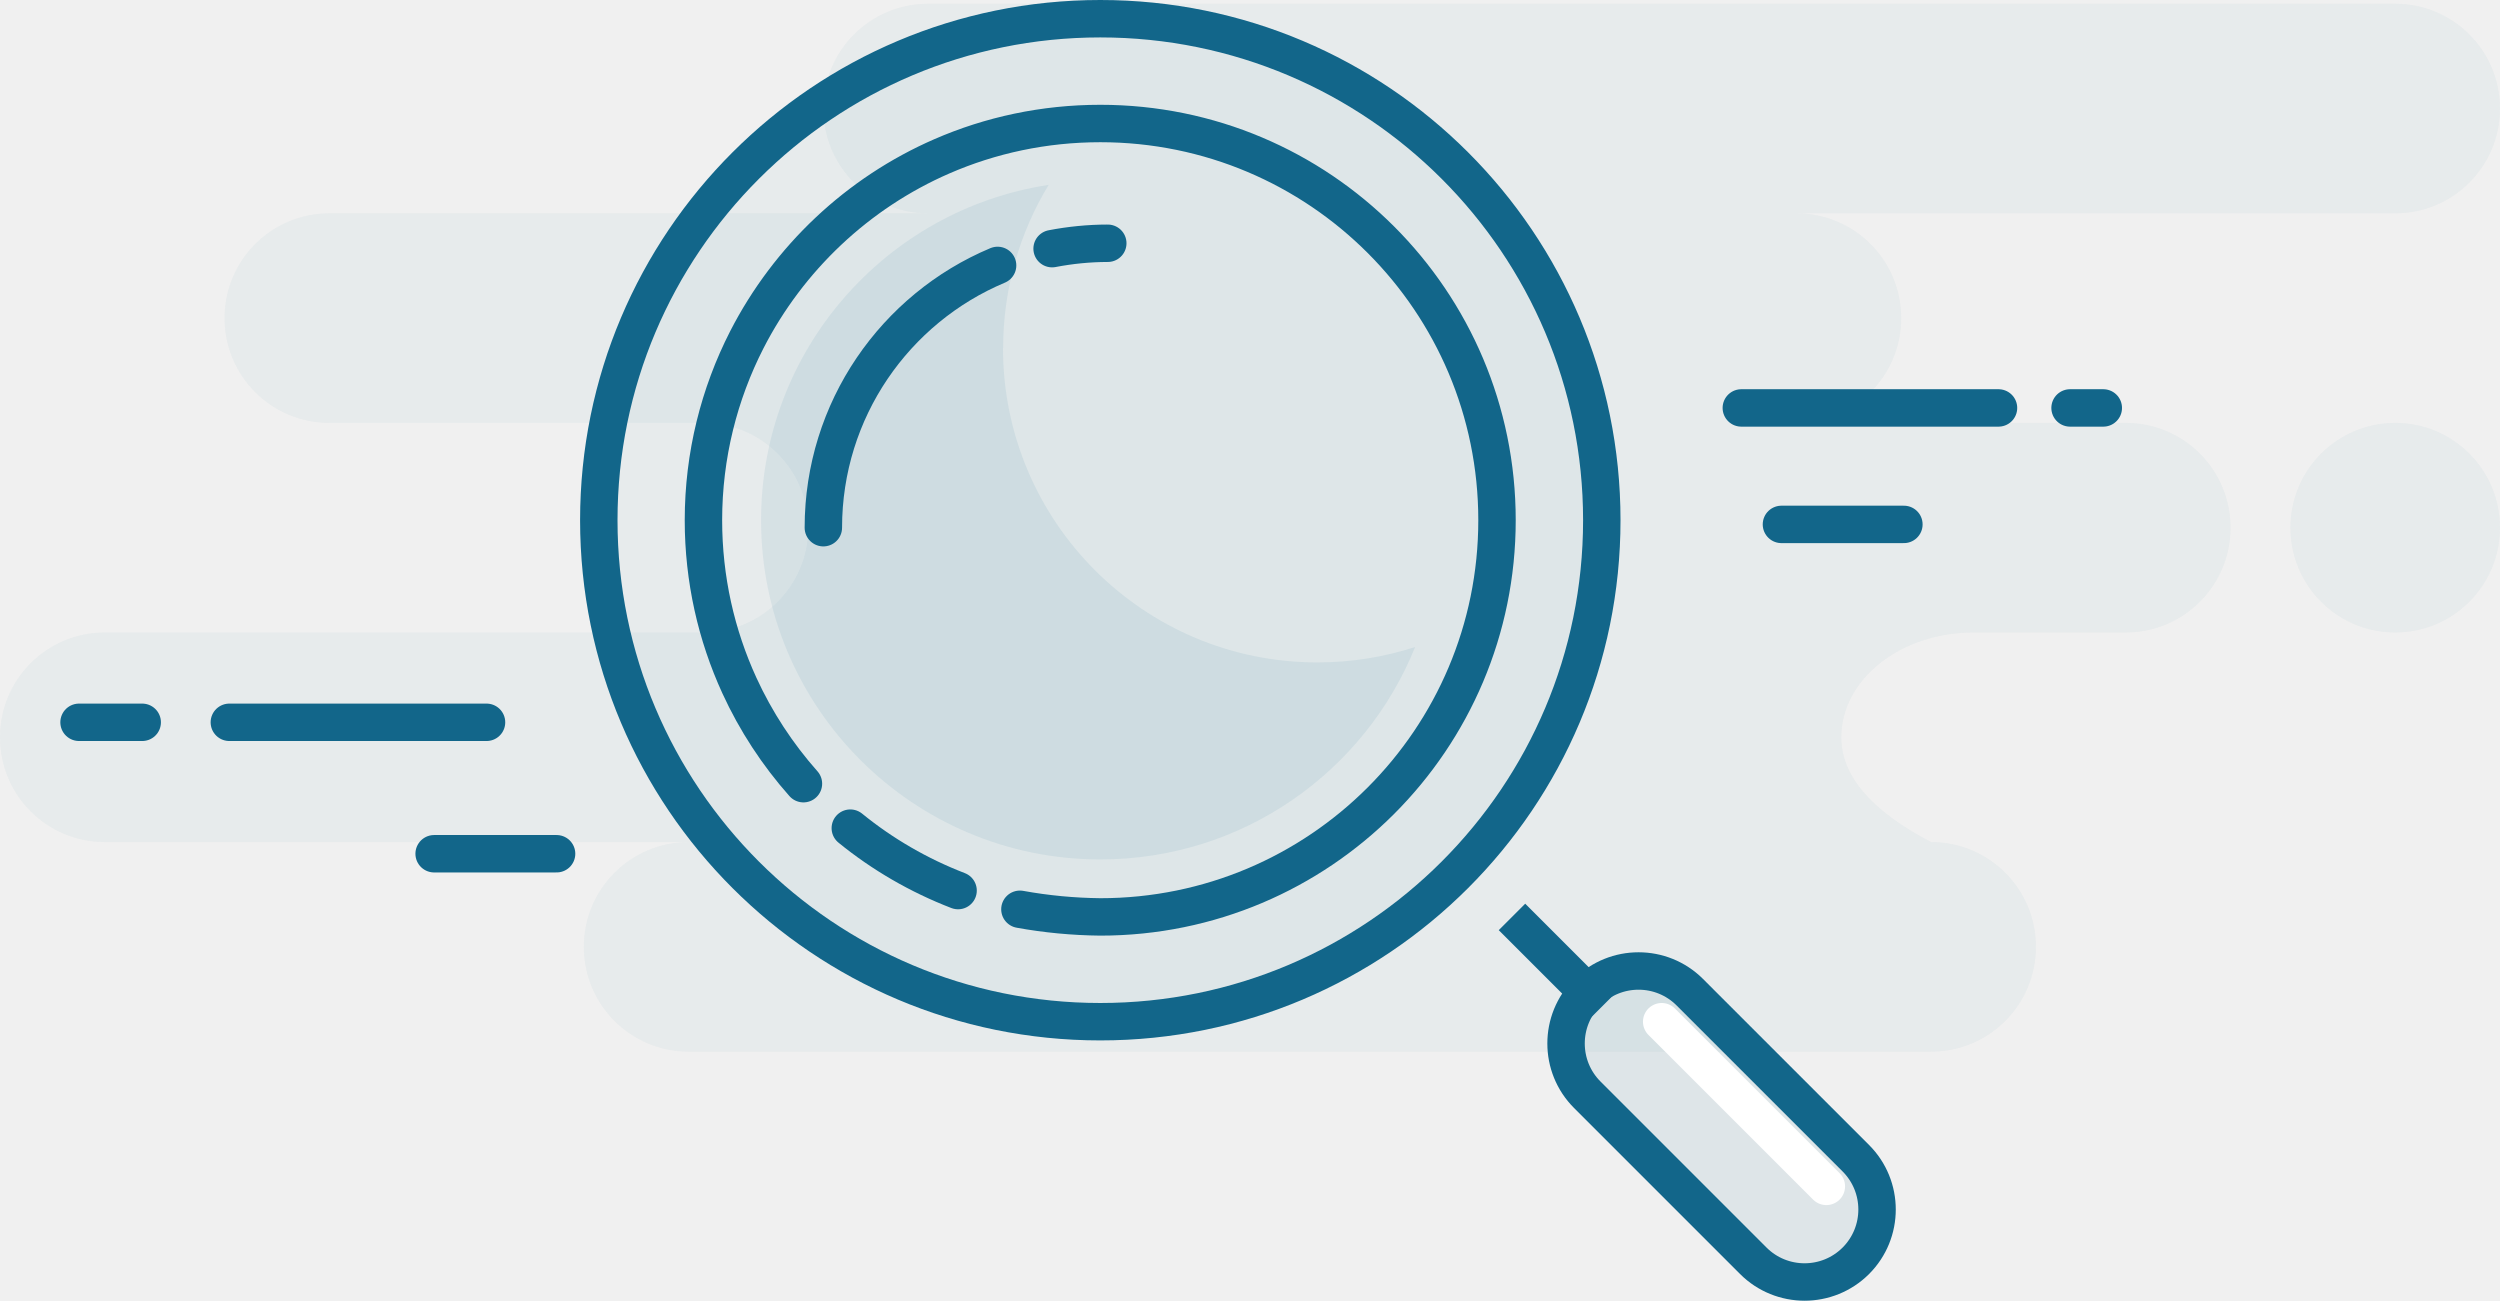
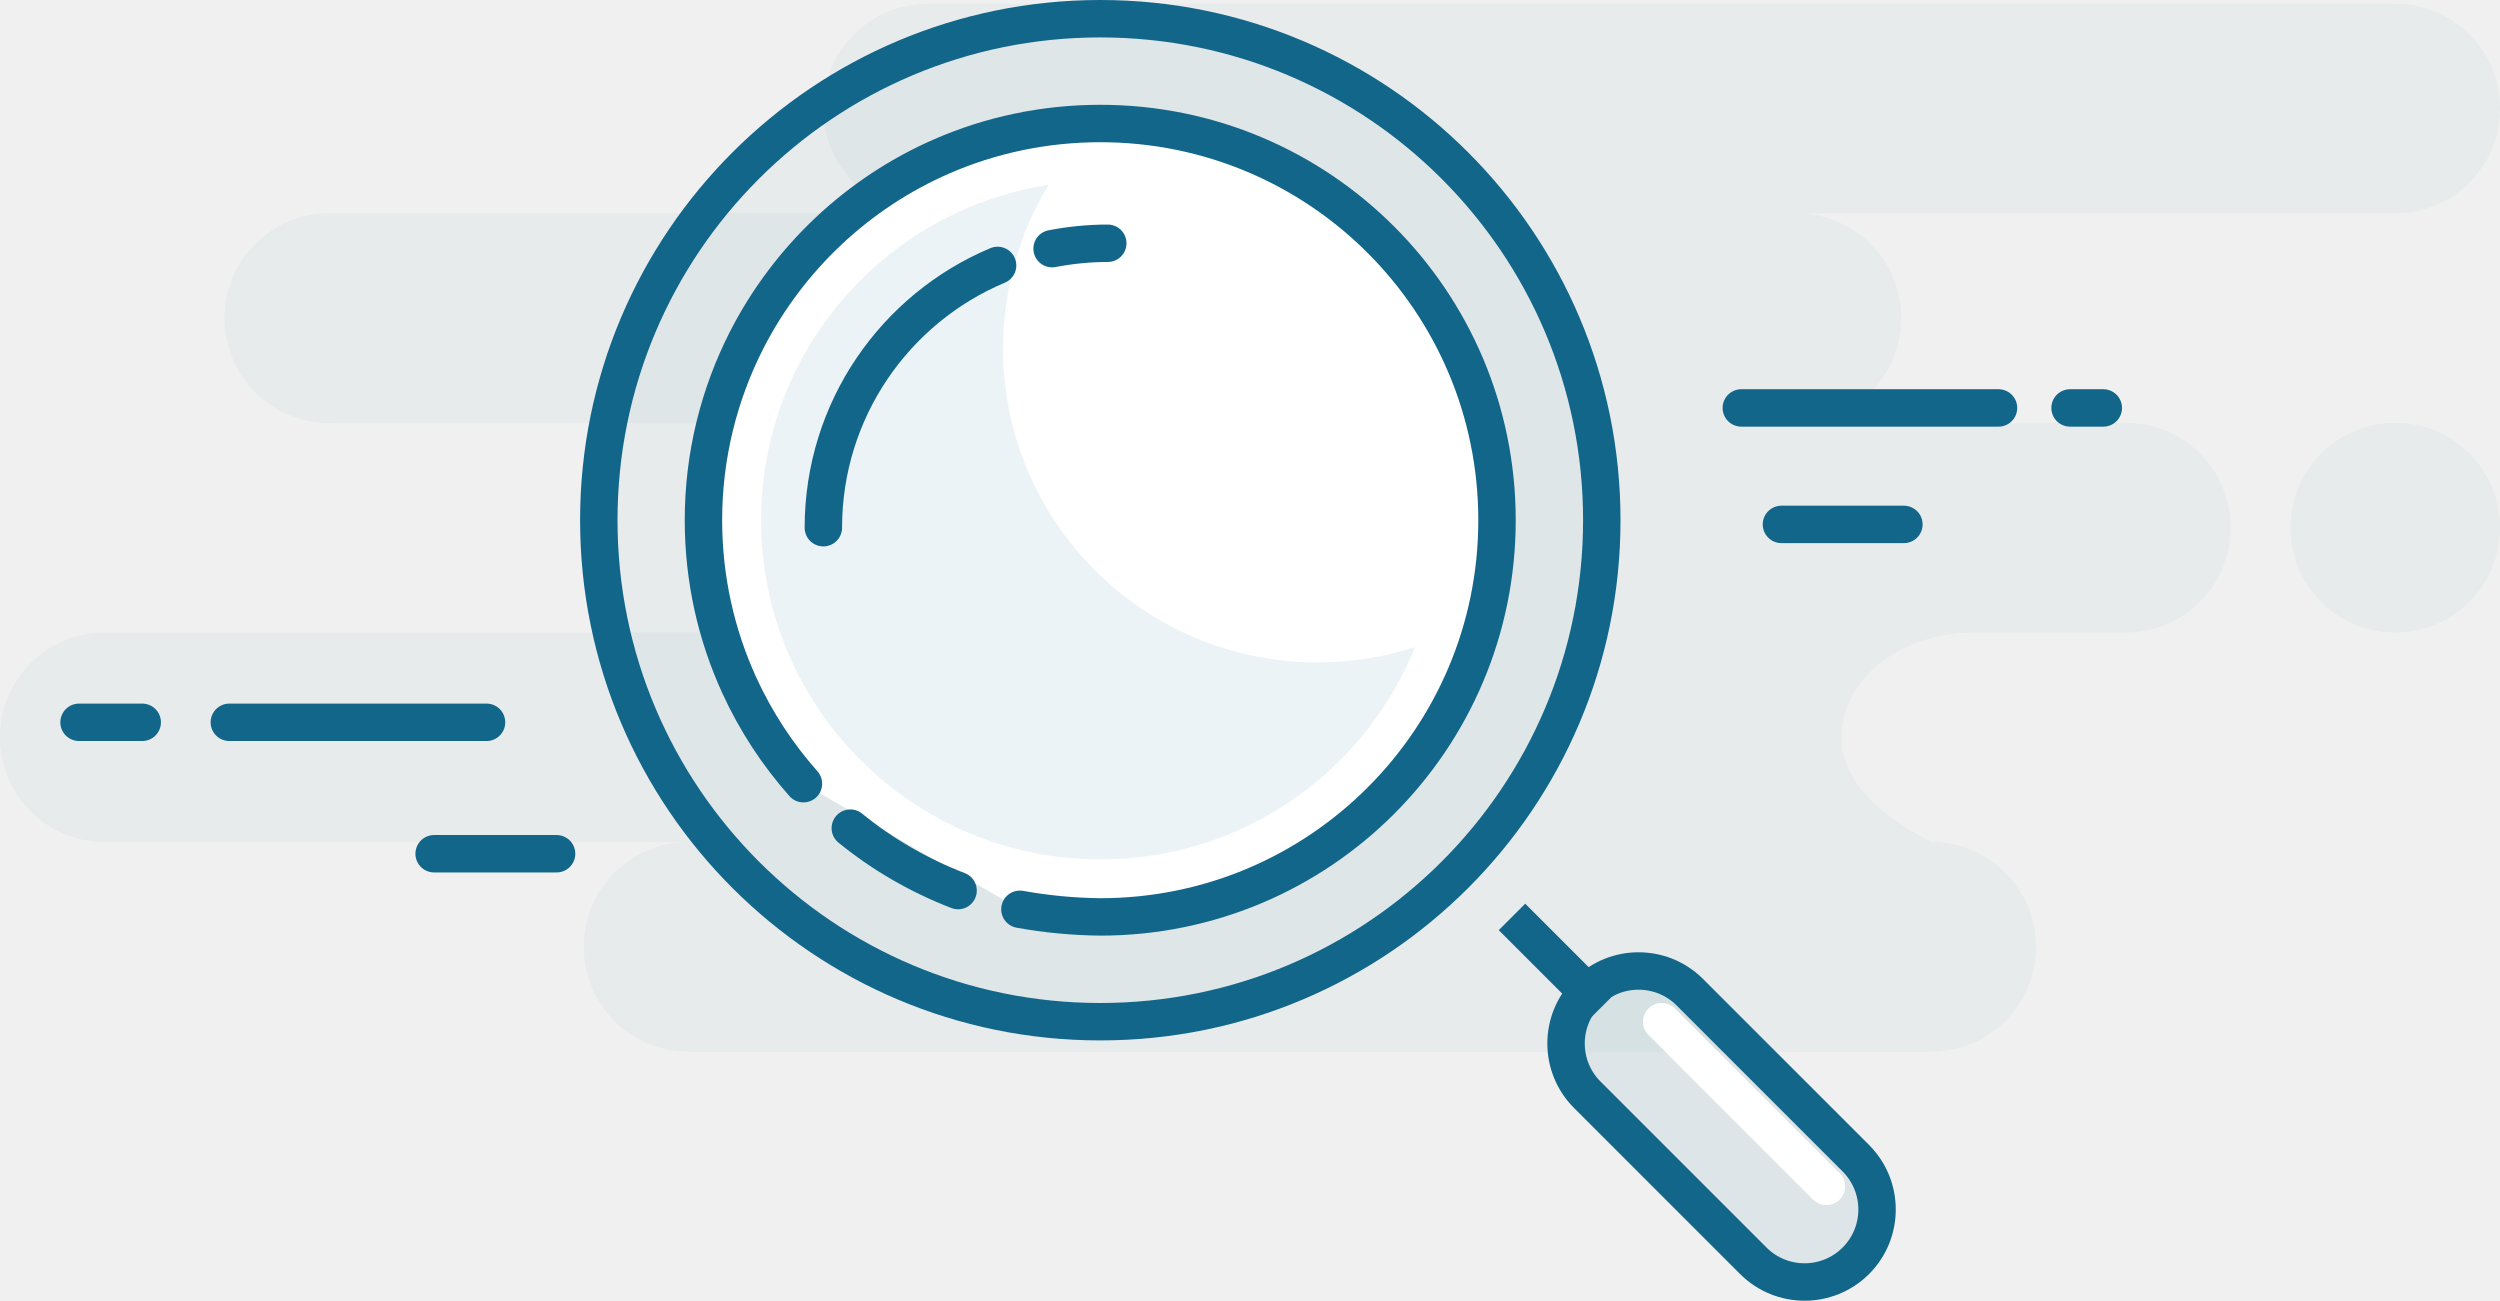
- <svg xmlns="http://www.w3.org/2000/svg" id="uuid-c59175bc-044e-4b2c-b20a-f388edda7edc" data-name="Camada_1" viewBox="0 0 167 86.89">
-   <defs>
-     <style>
-       .uuid-b5d5f54f-123e-4834-b2ab-e8507780f757 {
-         stroke: #fff;
-       }
- 
-       .uuid-b5d5f54f-123e-4834-b2ab-e8507780f757, .uuid-6dd20456-dfd3-4df8-b1d7-b75c7c6662ed, .uuid-bb199d35-baf6-407e-822d-00eff1865811, .uuid-2208df41-911a-4b66-a494-09905193e502, .uuid-80389edd-c8ce-4931-8f2c-010bb3121a84, .uuid-6627b568-2f6d-4aa2-b216-1dcf5c5cab35 {
-         stroke-width: 2.5px;
-       }
- 
-       .uuid-b5d5f54f-123e-4834-b2ab-e8507780f757, .uuid-6dd20456-dfd3-4df8-b1d7-b75c7c6662ed, .uuid-80389edd-c8ce-4931-8f2c-010bb3121a84, .uuid-6627b568-2f6d-4aa2-b216-1dcf5c5cab35 {
-         fill: none;
-       }
- 
-       .uuid-b5d5f54f-123e-4834-b2ab-e8507780f757, .uuid-80389edd-c8ce-4931-8f2c-010bb3121a84, .uuid-6627b568-2f6d-4aa2-b216-1dcf5c5cab35 {
-         stroke-linecap: round;
-       }
- 
-       .uuid-ffdcdffe-c766-4047-9fac-50ec767ef689, .uuid-d82d7550-64e2-48ba-b3b7-31cb2f830c15, .uuid-2208df41-911a-4b66-a494-09905193e502 {
-         fill-rule: evenodd;
-       }
- 
-       .uuid-ffdcdffe-c766-4047-9fac-50ec767ef689, .uuid-bb199d35-baf6-407e-822d-00eff1865811 {
-         fill: rgba(18, 102, 138, .04);
-       }
- 
-       .uuid-6dd20456-dfd3-4df8-b1d7-b75c7c6662ed, .uuid-bb199d35-baf6-407e-822d-00eff1865811, .uuid-2208df41-911a-4b66-a494-09905193e502, .uuid-80389edd-c8ce-4931-8f2c-010bb3121a84, .uuid-6627b568-2f6d-4aa2-b216-1dcf5c5cab35 {
-         stroke: #12668a;
-       }
- 
-       .uuid-d82d7550-64e2-48ba-b3b7-31cb2f830c15, .uuid-2208df41-911a-4b66-a494-09905193e502 {
-         fill: rgba(18, 102, 138, .08);
-       }
- 
-       .uuid-80389edd-c8ce-4931-8f2c-010bb3121a84 {
-         stroke-linejoin: round;
-       }
-     </style>
-   </defs>
-   <path class="uuid-ffdcdffe-c766-4047-9fac-50ec767ef689" d="M160,.25c3.87,0,7,3.13,7,7s-3.13,7-7,7h-40c3.87,0,7,3.13,7,7s-3.13,7-7,7h22c3.87,0,7,3.13,7,7s-3.13,7-7,7h-10.17c-4.87,0-8.83,3.13-8.83,7,0,2.58,2,4.91,6,7,3.87,0,7,3.13,7,7s-3.13,7-7,7H46c-3.87,0-7-3.13-7-7s3.13-7,7-7H7c-3.87,0-7-3.13-7-7s3.13-7,7-7h40c3.87,0,7-3.13,7-7s-3.13-7-7-7h-25c-3.87,0-7-3.13-7-7s3.13-7,7-7h40c-3.87,0-7-3.13-7-7S58.13.25,62,.25h98ZM160,28.25c3.87,0,7,3.13,7,7s-3.13,7-7,7-7-3.13-7-7,3.13-7,7-7Z" />
-   <path class="uuid-bb199d35-baf6-407e-822d-00eff1865811" d="M73.5,68.25c18.5,0,33.5-15,33.5-33.5S92,1.25,73.5,1.25s-33.5,15-33.5,33.5,15,33.5,33.5,33.5Z" />
-   <path class="uuid-6627b568-2f6d-4aa2-b216-1dcf5c5cab35" d="M68.13,60.74c1.76.32,3.55.49,5.37.51,14.64,0,26.5-11.86,26.5-26.5s-11.86-26.5-26.5-26.5c-3.76,0-7.34.78-10.58,2.19-5.63,2.45-10.24,6.81-13.03,12.25-1.85,3.62-2.9,7.72-2.9,12.06,0,3.94.86,7.68,2.4,11.04,1.1,2.4,2.55,4.61,4.28,6.56" />
-   <path class="uuid-6627b568-2f6d-4aa2-b216-1dcf5c5cab35" d="M56.8,55.32c2.15,1.75,4.58,3.16,7.2,4.17" />
-   <path class="uuid-6dd20456-dfd3-4df8-b1d7-b75c7c6662ed" d="M101,61.25l6,6" />
-   <path class="uuid-2208df41-911a-4b66-a494-09905193e502" d="M106.03,66.28c-1.89,1.89-1.89,4.96,0,6.85l11.09,11.09c1.89,1.89,4.96,1.89,6.85,0,1.89-1.89,1.89-4.96,0-6.85l-11.09-11.09c-1.89-1.89-4.96-1.89-6.85,0Z" />
-   <path class="uuid-b5d5f54f-123e-4834-b2ab-e8507780f757" d="M111,68.25l11,11" />
-   <path class="uuid-d82d7550-64e2-48ba-b3b7-31cb2f830c15" d="M67,23.25c0,11.6,9.4,21,21,21,2.28,0,4.47-.36,6.53-1.03-3.35,8.32-11.5,14.19-21.03,14.19-12.51,0-22.66-10.15-22.66-22.66,0-11.34,8.33-20.74,19.21-22.4-1.93,3.18-3.04,6.91-3.04,10.9Z" />
-   <path class="uuid-6627b568-2f6d-4aa2-b216-1dcf5c5cab35" d="M74,16.25c-1.27,0-2.52.13-3.72.36M66.64,17.73c-6.84,2.87-11.64,9.64-11.64,17.52" />
-   <path class="uuid-80389edd-c8ce-4931-8f2c-010bb3121a84" d="M127.18,35.03h-8.18M133.5,27.25h-17.18,17.18ZM140.5,27.25h-2.22,2.22Z" />
-   <path class="uuid-80389edd-c8ce-4931-8f2c-010bb3121a84" d="M37.18,57.03h-8.18M32.5,48.25H15.32h17.18ZM9.5,48.25h-4.22,4.22Z" />
+ <svg xmlns="http://www.w3.org/2000/svg" id="uuid-6a5a5741-30e2-4f31-8c72-a5bdf62cb660" data-name="Camada_1" viewBox="0 0 167 86.89">
+   <path d="M160,.25c3.87,0,7,3.13,7,7s-3.13,7-7,7h-40c3.87,0,7,3.13,7,7s-3.13,7-7,7h22c3.87,0,7,3.13,7,7s-3.13,7-7,7h-10.17c-4.87,0-8.83,3.13-8.83,7,0,2.58,2,4.91,6,7,3.87,0,7,3.13,7,7s-3.13,7-7,7H46c-3.87,0-7-3.13-7-7s3.13-7,7-7H7c-3.87,0-7-3.13-7-7s3.13-7,7-7h40c3.87,0,7-3.13,7-7s-3.13-7-7-7h-25c-3.87,0-7-3.13-7-7s3.13-7,7-7h40c-3.87,0-7-3.13-7-7S58.13.25,62,.25h98ZM160,28.25c3.87,0,7,3.13,7,7s-3.13,7-7,7-7-3.13-7-7,3.13-7,7-7Z" style="fill: rgba(18, 102, 138, .04); fill-rule: evenodd;" />
+   <path d="M73.5,68.25c18.5,0,33.5-15,33.5-33.5S92,1.25,73.5,1.25s-33.5,15-33.5,33.5,15,33.5,33.5,33.5Z" style="fill: rgba(18, 102, 138, .04); stroke: #12668a; stroke-width: 2.5px;" />
+   <path d="M68.13,60.74c1.76.32,3.55.49,5.37.51,14.64,0,26.5-11.86,26.5-26.5s-11.86-26.5-26.5-26.5c-3.76,0-7.34.78-10.58,2.19-5.63,2.45-10.24,6.81-13.03,12.25-1.85,3.62-2.9,7.72-2.9,12.06,0,3.94.86,7.68,2.4,11.04,1.1,2.4,2.55,4.61,4.28,6.56" style="fill: #fff; fill-rule: evenodd;" />
+   <path d="M68.13,60.74c1.76.32,3.55.49,5.37.51,14.64,0,26.5-11.86,26.5-26.5s-11.86-26.5-26.5-26.5c-3.76,0-7.34.78-10.58,2.19-5.63,2.45-10.24,6.81-13.03,12.25-1.85,3.62-2.9,7.72-2.9,12.06,0,3.94.86,7.68,2.4,11.04,1.1,2.4,2.55,4.61,4.28,6.56" style="fill: none; stroke: #12668a; stroke-linecap: round; stroke-width: 2.5px;" />
+   <path d="M56.8,55.32c2.15,1.75,4.58,3.16,7.2,4.17" style="fill: none; stroke: #12668a; stroke-linecap: round; stroke-width: 2.5px;" />
+   <path d="M101,61.25l6,6" style="fill: none; stroke: #12668a; stroke-width: 2.5px;" />
+   <path d="M106.03,66.28c-1.89,1.89-1.89,4.96,0,6.85l11.09,11.09c1.89,1.89,4.96,1.89,6.85,0,1.89-1.89,1.89-4.96,0-6.85l-11.09-11.09c-1.89-1.89-4.96-1.89-6.85,0Z" style="fill: rgba(18, 102, 138, .08); fill-rule: evenodd; stroke: #12668a; stroke-width: 2.5px;" />
+   <path d="M111,68.25l11,11" style="fill: none; stroke: #fff; stroke-linecap: round; stroke-width: 2.5px;" />
+   <path d="M67,23.25c0,11.6,9.4,21,21,21,2.28,0,4.47-.36,6.53-1.03-3.35,8.32-11.5,14.19-21.03,14.19-12.51,0-22.66-10.15-22.66-22.66,0-11.34,8.33-20.74,19.21-22.4-1.93,3.18-3.04,6.91-3.04,10.9Z" style="fill: rgba(18, 102, 138, .08); fill-rule: evenodd;" />
+   <path d="M74,16.25c-1.27,0-2.52.13-3.72.36M66.64,17.73c-6.84,2.87-11.64,9.64-11.64,17.52" style="fill: none; stroke: #12668a; stroke-linecap: round; stroke-width: 2.5px;" />
+   <path d="M127.18,35.03h-8.18M133.5,27.25h-17.18,17.18ZM140.5,27.25h-2.22,2.22Z" style="fill: none; stroke: #12668a; stroke-linecap: round; stroke-linejoin: round; stroke-width: 2.5px;" />
+   <path d="M37.18,57.03h-8.18M32.5,48.25H15.32h17.18ZM9.5,48.25h-4.22,4.22Z" style="fill: none; stroke: #12668a; stroke-linecap: round; stroke-linejoin: round; stroke-width: 2.5px;" />
</svg>
